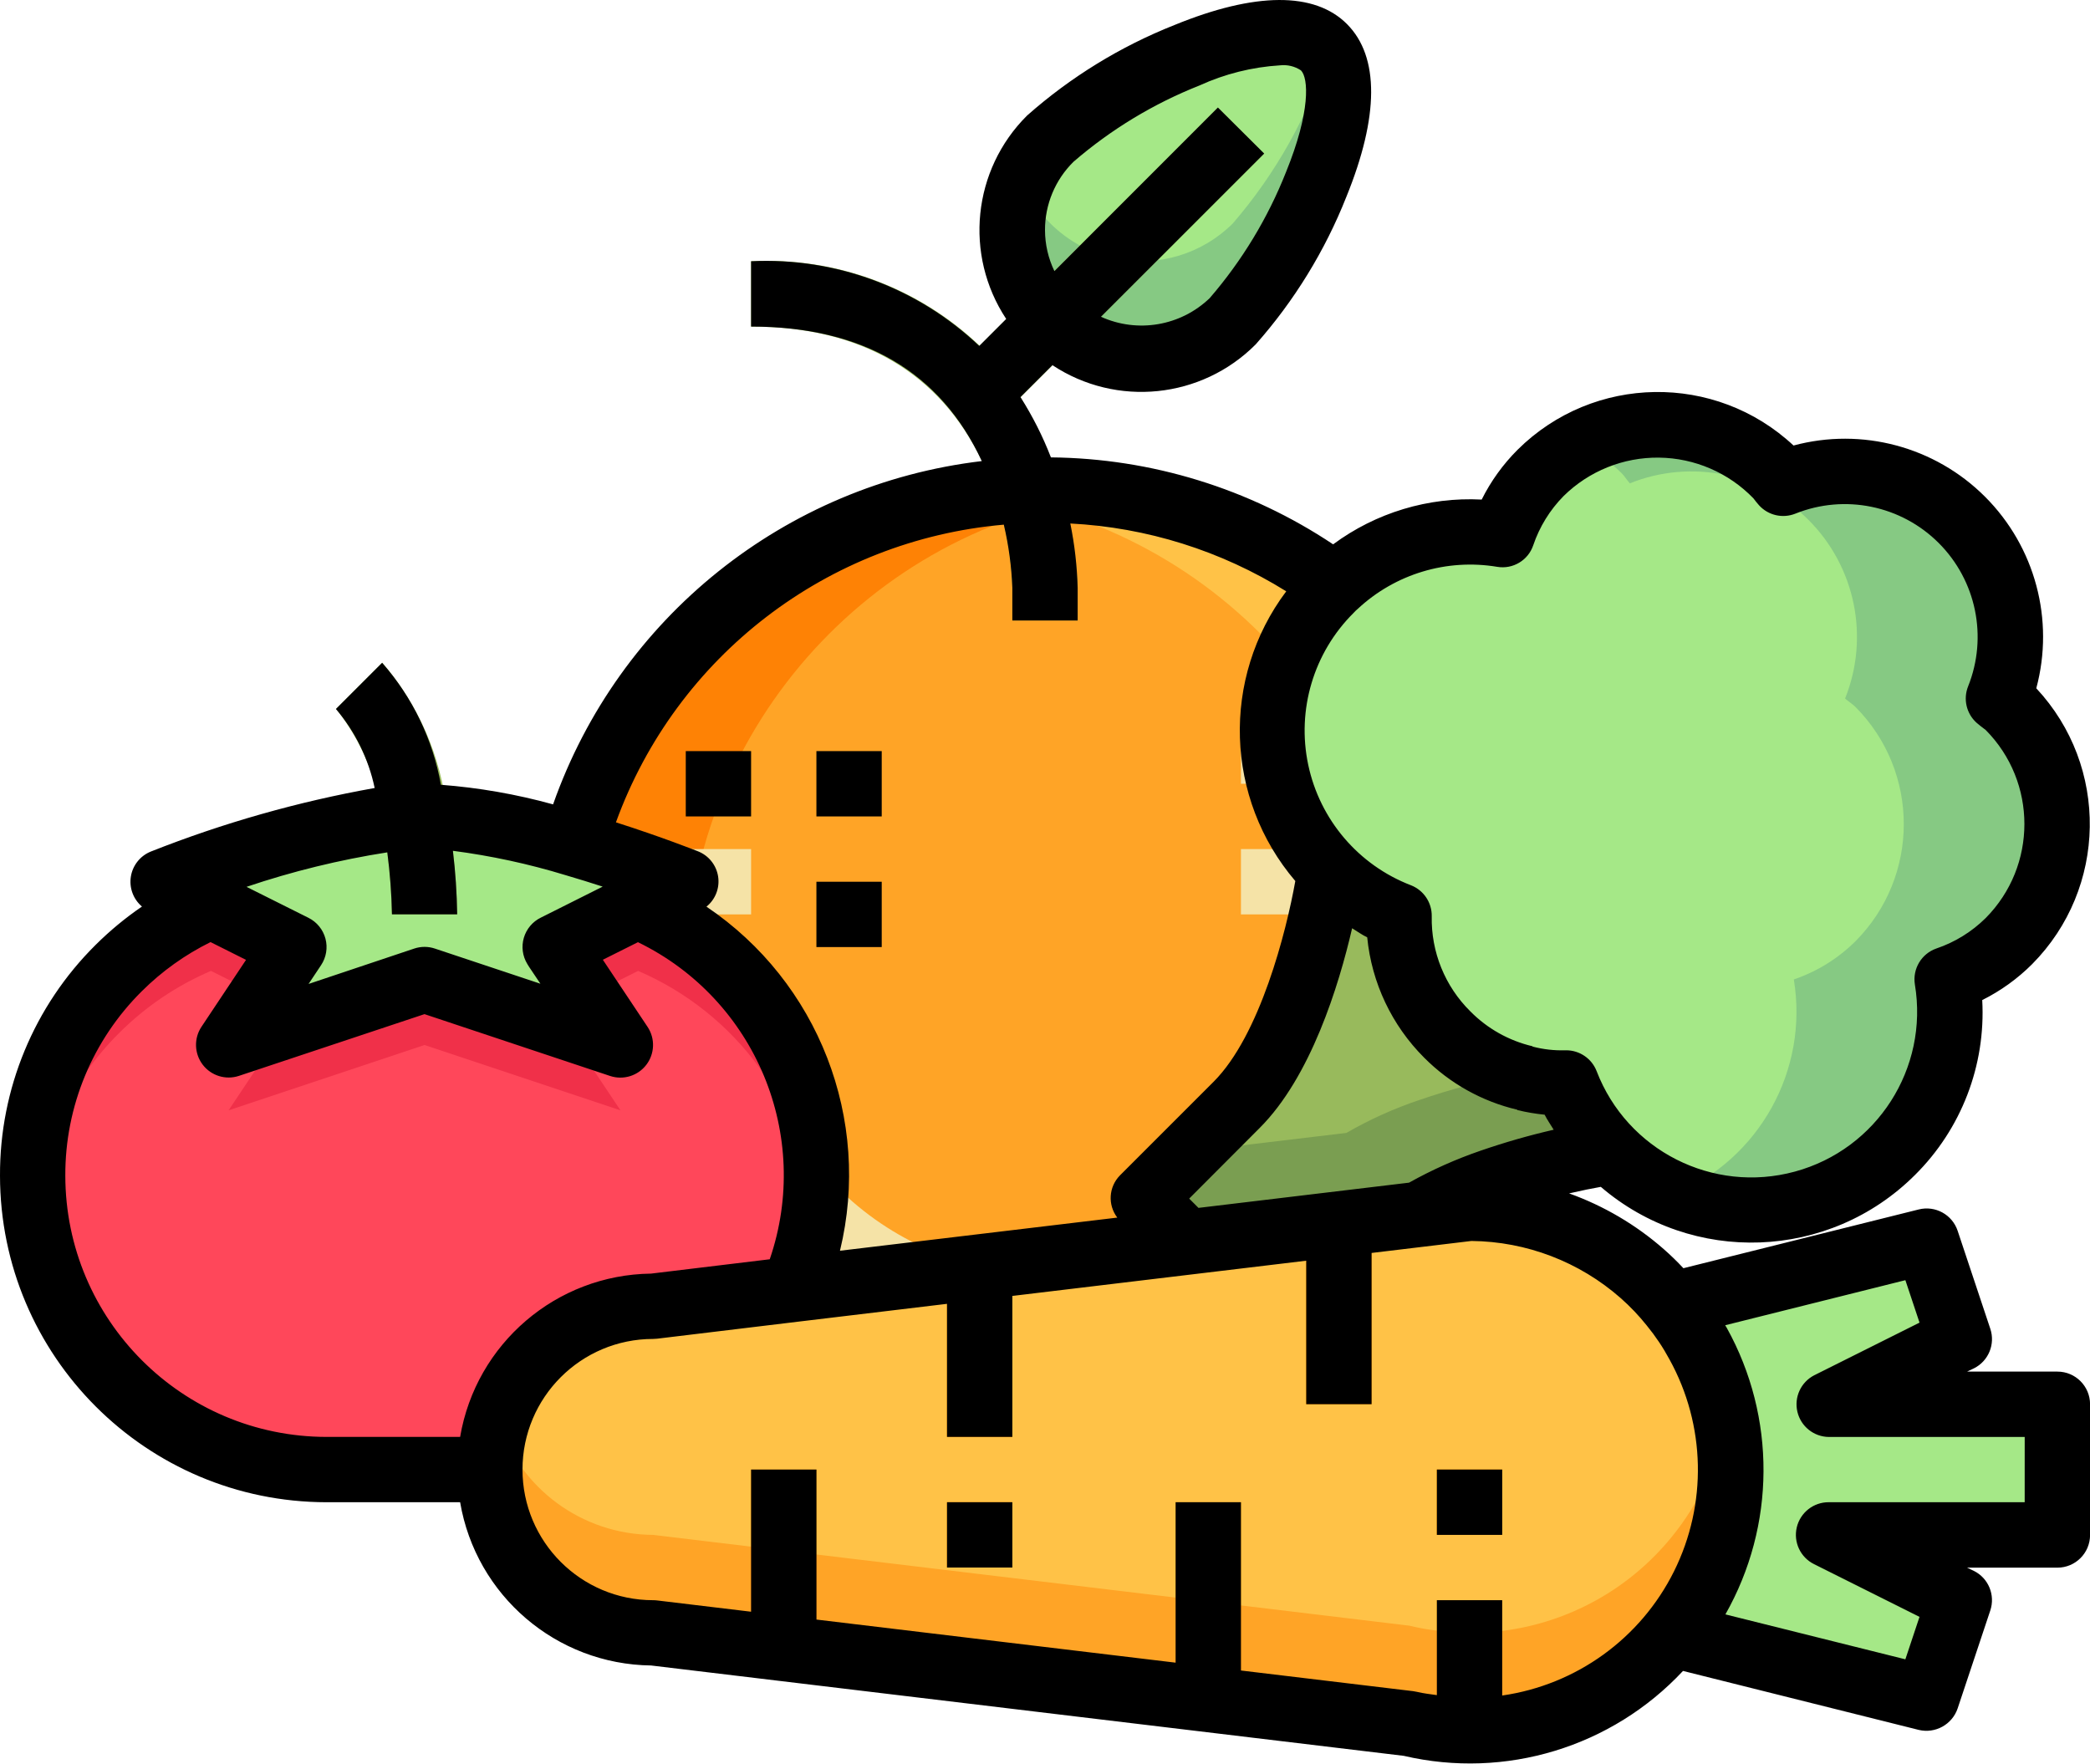
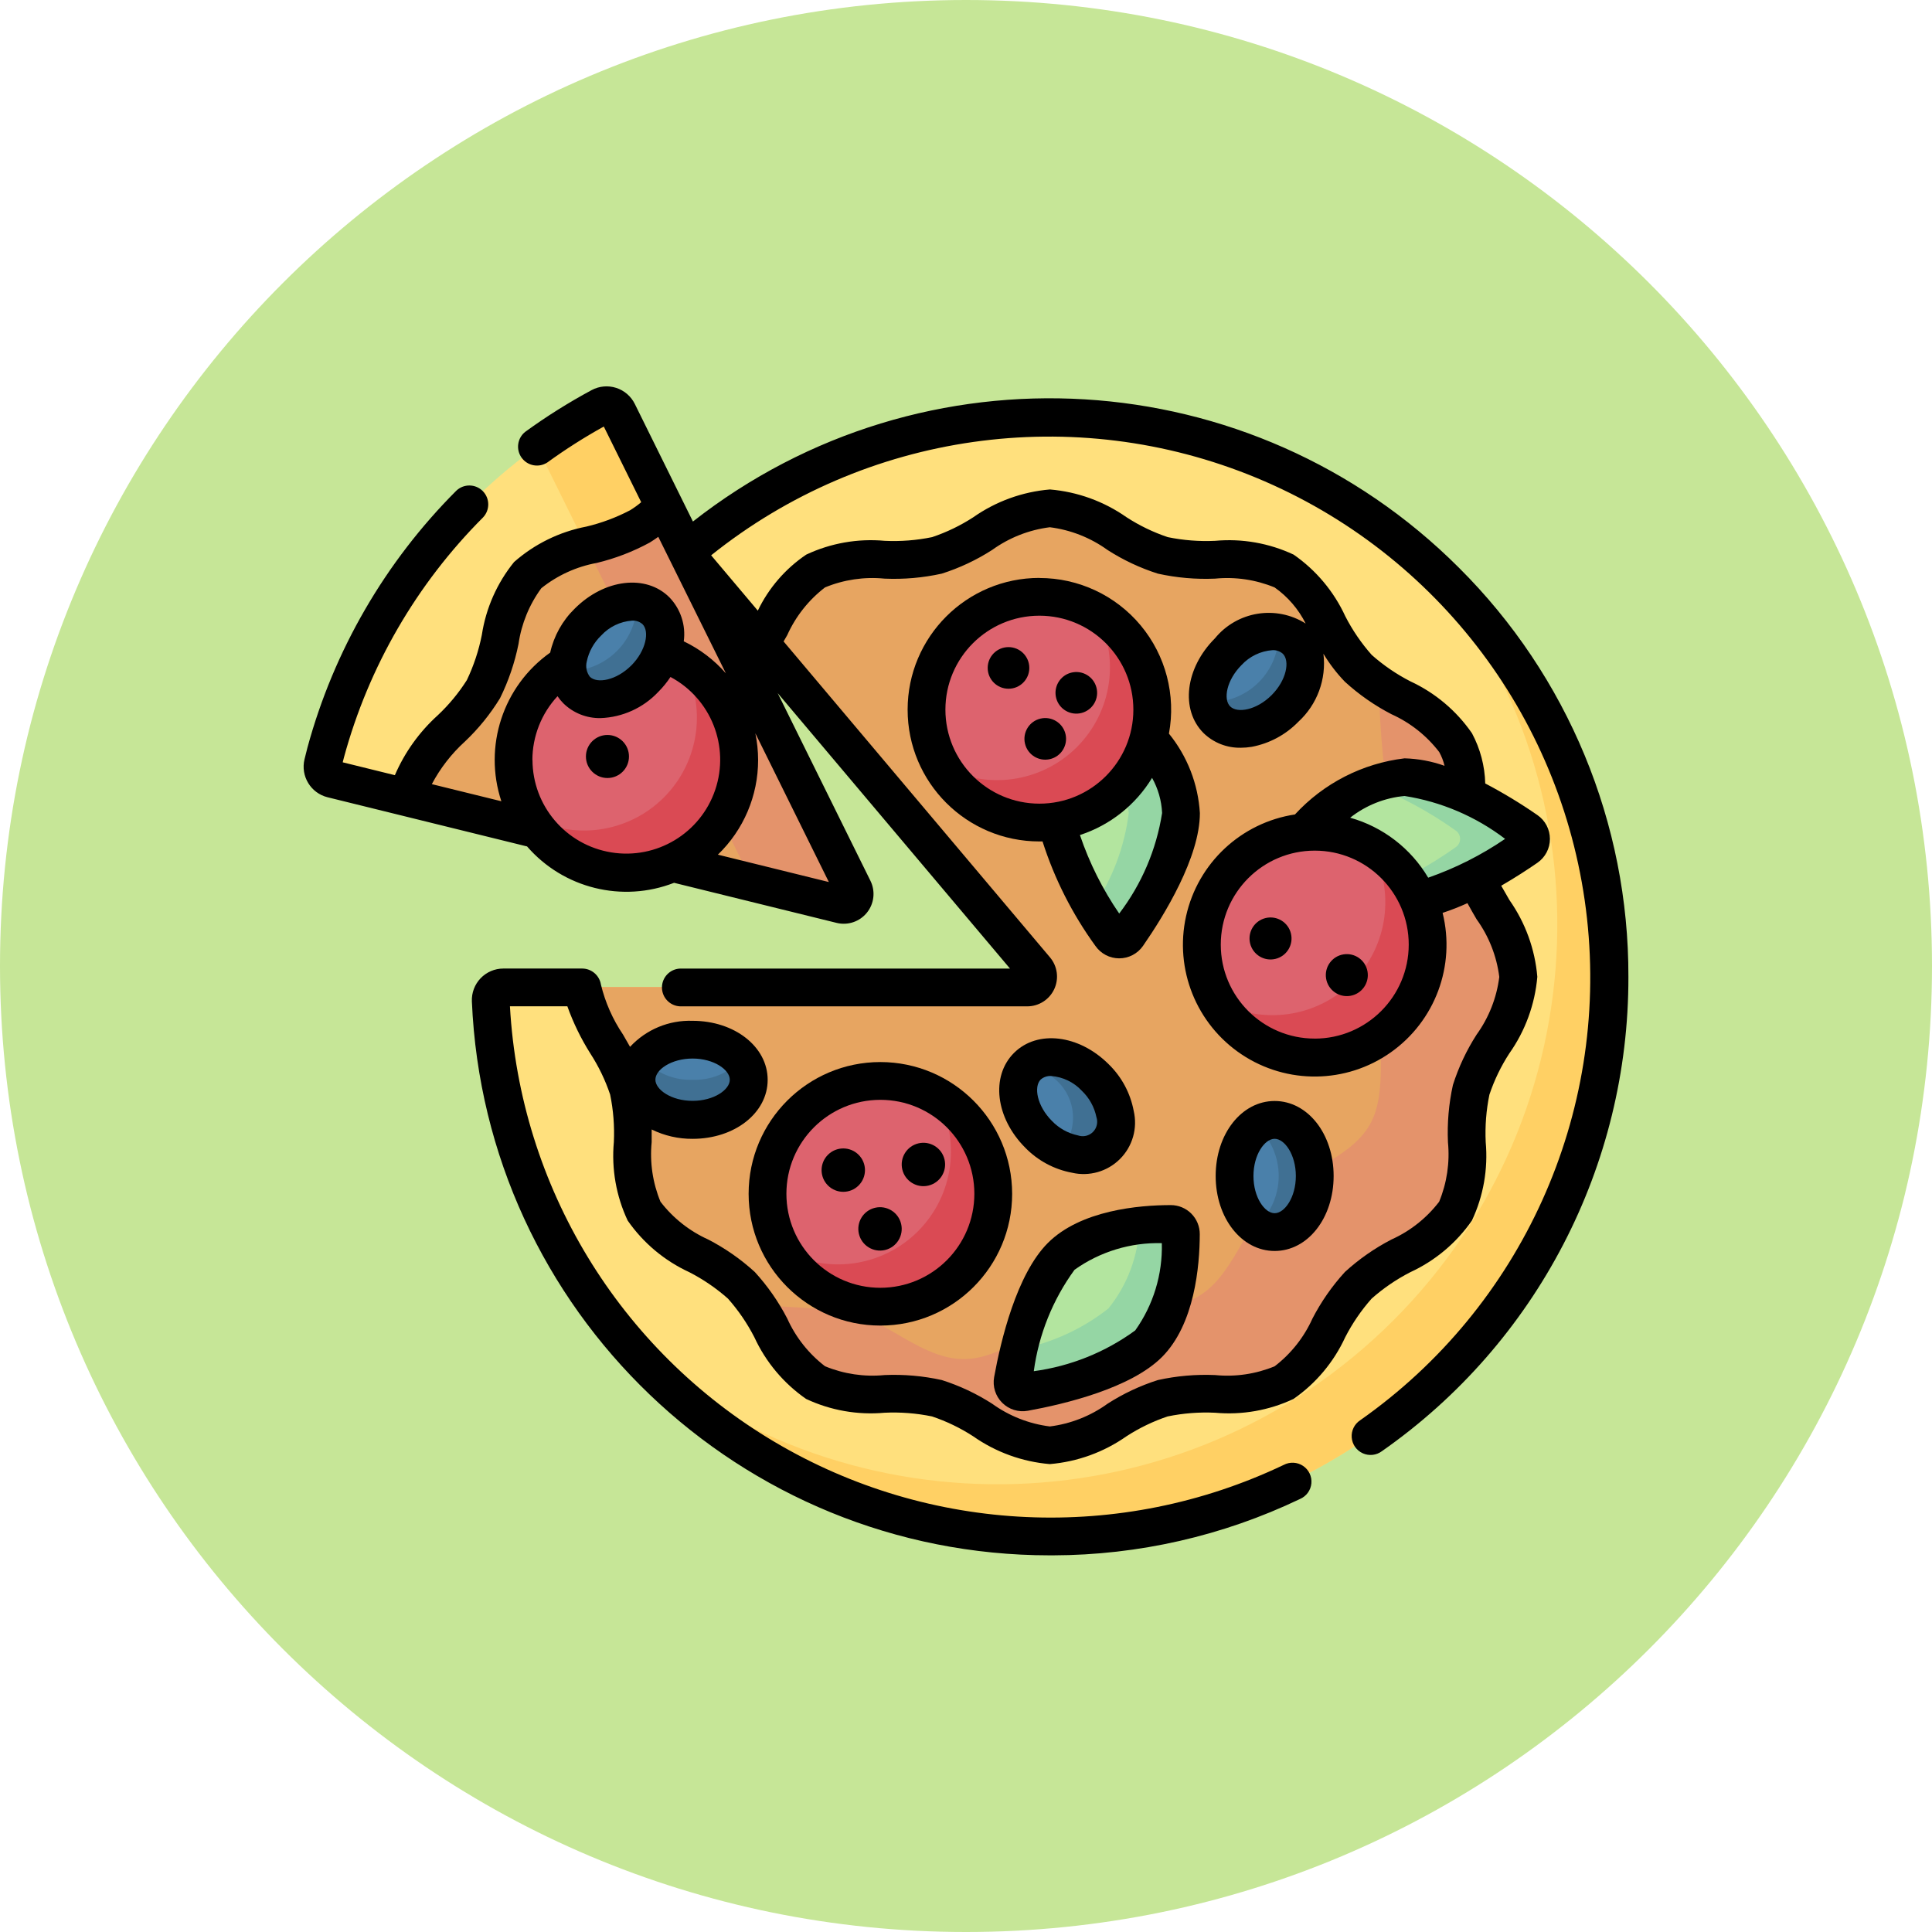
- <svg xmlns="http://www.w3.org/2000/svg" width="134.904" height="113.827" viewBox="0 0 134.904 113.827">
-   <g id="_24-Vegetables" data-name="24-Vegetables" transform="translate(0 -5)">
-     <circle id="Elipse_11492" data-name="Elipse 11492" cx="31.294" cy="31.294" r="31.294" transform="translate(36.158 36.308)" fill="#ffa426" />
-     <path id="Trazado_889381" data-name="Trazado 889381" d="M25.56,51.62a31.6,31.6,0,0,1,27.4-31.3,31.618,31.618,0,1,0,0,62.6A31.6,31.6,0,0,1,25.56,51.62Z" transform="translate(18.705 16.617)" fill="#fe8205" />
-     <path id="Trazado_889382" data-name="Trazado 889382" d="M34.216,20A31.6,31.6,0,0,0,30,20.314a31.582,31.582,0,0,1,0,62.6A31.6,31.6,0,1,0,34.216,20Z" transform="translate(33.236 16.618)" fill="#ffc247" />
-     <path id="Trazado_889383" data-name="Trazado 889383" d="M45.232,24.638c3.263-3.248,9.152-14.42,5.9-17.685s-14.437,2.633-17.685,5.9a8.336,8.336,0,1,0,11.79,11.79Z" transform="translate(34.345 1.106)" fill="#a5e887" />
-     <path id="Trazado_889384" data-name="Trazado 889384" d="M45.235,17.623a8.339,8.339,0,0,1-13.608-2.74,8.337,8.337,0,0,0,13.608,9.064c3.151-3.149,8.75-13.7,6.157-17.325a31.484,31.484,0,0,1-6.157,11Z" transform="translate(34.342 1.797)" fill="#86c983" />
-     <path id="Trazado_889385" data-name="Trazado 889385" d="M56.108,11.274,53.128,8.293,37.755,23.67A19.911,19.911,0,0,0,23,18.215v4.216c16.591,0,16.863,16.18,16.863,16.863V41.4h4.216V39.293a26.119,26.119,0,0,0-3.687-12.3Z" transform="translate(25.481 3.648)" fill="#98ba5c" />
-     <path id="Trazado_889386" data-name="Trazado 889386" d="M44.187,58.187A23.214,23.214,0,0,1,21,35h4.216A18.994,18.994,0,0,0,44.187,53.971Z" transform="translate(23.265 33.236)" fill="#f5e3a7" />
-     <path id="Trazado_889387" data-name="Trazado 889387" d="M21,31h4.216v4.216H21Z" transform="translate(23.265 28.805)" fill="#f5e3a7" />
-     <path id="Trazado_889388" data-name="Trazado 889388" d="M38,27h4.216v4.216H38Z" transform="translate(42.099 24.373)" fill="#f5e3a7" />
-     <path id="Trazado_889389" data-name="Trazado 889389" d="M42,31h4.216v4.216H42Z" transform="translate(46.531 28.805)" fill="#f5e3a7" />
-     <path id="Trazado_889390" data-name="Trazado 889390" d="M38,31h4.216v4.216H38Z" transform="translate(42.099 28.805)" fill="#f5e3a7" />
-     <path id="Trazado_889391" data-name="Trazado 889391" d="M21.863,30a40.233,40.233,0,0,1,10.56,2.045c3.541,1.075,6.3,2.171,6.3,2.171l-3.077,1.539-5.354,2.677,4.216,6.324L21.863,40.539,9.216,44.755l4.216-6.324L8.077,35.754,5,34.216s9.865-3.942,16.231-4.195C21.441,30,21.652,30,21.863,30Z" transform="translate(5.539 27.697)" fill="#a5e887" />
-     <path id="Trazado_889392" data-name="Trazado 889392" d="M51.578,50.162A18.912,18.912,0,0,1,50.1,57.5l-9.064,1.1A10.539,10.539,0,0,0,30.5,69.133H19.96A18.971,18.971,0,0,1,12.5,32.73l5.354,2.677-4.216,6.324,12.647-4.216,12.647,4.216-4.216-6.324,5.354-2.677A18.954,18.954,0,0,1,51.578,50.162Z" transform="translate(1.119 30.721)" fill="#ff475a" />
-     <path id="Trazado_889393" data-name="Trazado 889393" d="M22.354,36.946A18.933,18.933,0,0,1,33.715,52.418,18.809,18.809,0,0,0,22.354,32.73L17,35.407l2.108,3.162Z" transform="translate(18.834 30.721)" fill="#f03049" />
-     <path id="Trazado_889394" data-name="Trazado 889394" d="M7,43.431l12.647-4.216,12.647,4.216-3.613-5.419L19.647,35l-9.034,3.012Z" transform="translate(7.755 33.236)" fill="#f03049" />
-     <path id="Trazado_889395" data-name="Trazado 889395" d="M6.565,40.972a18.884,18.884,0,0,1,5.944-4.026l3.246,1.623,2.108-3.162L12.509,32.73A18.874,18.874,0,0,0,1.125,52.27,18.855,18.855,0,0,1,6.565,40.972Z" transform="translate(1.108 30.721)" fill="#f03049" />
-     <path id="Trazado_889396" data-name="Trazado 889396" d="M95.1,58.863A16.9,16.9,0,0,1,80.344,75.6a17.425,17.425,0,0,1-2.108.126,13.982,13.982,0,0,1-2.108-.148,13.01,13.01,0,0,1-1.771-.316L63.481,73.955l-4.216-.506L36.079,70.667,25.539,69.4a10.539,10.539,0,1,1,0-21.079l9.064-1.1,9.907-1.18,4.216-.506L67.7,43.265,78.236,42a16.836,16.836,0,0,1,11.151,4.216,15.636,15.636,0,0,1,1.918,2,15.358,15.358,0,0,1,1.686,2.508A16.581,16.581,0,0,1,95.1,58.863Z" transform="translate(16.618 40.991)" fill="#ffc247" />
-     <path id="Trazado_889397" data-name="Trazado 889397" d="M76.073,53.539v8.431H61.318l8.431,4.216L67.641,72.51,51.2,68.4a16.819,16.819,0,0,0,3.794-10.645,16.58,16.58,0,0,0-2.108-8.136A15.362,15.362,0,0,0,51.2,47.11l1.686-.422L67.641,43l2.108,6.324-8.431,4.216Z" transform="translate(56.723 42.099)" fill="#a5e887" />
-     <g id="Grupo_1099912" data-name="Grupo 1099912" transform="translate(48.481 83.75)">
-       <path id="Trazado_889398" data-name="Trazado 889398" d="M23,61.3V50h4.216V61.8Z" transform="translate(-23 -33.896)" fill="#ff9500" />
-       <path id="Trazado_889399" data-name="Trazado 889399" d="M33.216,43.68V54.894H29V44.186Z" transform="translate(-16.353 -40.898)" fill="#ff9500" />
-       <path id="Trazado_889400" data-name="Trazado 889400" d="M40.216,51V63.985L36,63.479V51Z" transform="translate(-8.598 -32.788)" fill="#ff9500" />
-       <path id="Trazado_889401" data-name="Trazado 889401" d="M44.216,42.36V54.248H40V42.866Z" transform="translate(-4.166 -42.36)" fill="#ff9500" />
-       <path id="Trazado_889402" data-name="Trazado 889402" d="M44,62.284V54h4.216v8.305Z" transform="translate(0.265 -29.464)" fill="#ff9500" />
-       <path id="Trazado_889403" data-name="Trazado 889403" d="M29,51h4.216v4.216H29Z" transform="translate(-16.353 -32.788)" fill="#ff9500" />
-       <path id="Trazado_889404" data-name="Trazado 889404" d="M44,50h4.216v4.216H44Z" transform="translate(0.265 -33.896)" fill="#ff9500" />
+ <svg xmlns="http://www.w3.org/2000/svg" width="70" height="70" viewBox="0 0 70 70">
+   <g id="Grupo_1108040" data-name="Grupo 1108040" transform="translate(-186.051 -375)">
+     <circle id="Elipse_11493" data-name="Elipse 11493" cx="35" cy="35" r="35" transform="translate(186.051 375)" fill="#c6e697" />
+     <g id="pizza" transform="translate(197.051 358.886)">
+       <g id="Grupo_1107999" data-name="Grupo 1107999" transform="translate(0.684 30.798)">
+         <path id="Trazado_897487" data-name="Trazado 897487" d="M26.543,54.94,18,37.664a.457.457,0,0,0-.627-.2A20.223,20.223,0,0,0,7.42,49.984c-.019.07-.062.242-.1.414a.456.456,0,0,0,.334.552L26.1,55.5A.394.394,0,0,0,26.543,54.94Z" transform="translate(-7.303 -37.409)" fill="#ffe07d" />
+       </g>
+       <g id="Grupo_1108000" data-name="Grupo 1108000" transform="translate(8.457 30.798)">
+         <path id="Trazado_897488" data-name="Trazado 897488" d="M101.684,54.94,93.146,37.664a.457.457,0,0,0-.627-.2,20.411,20.411,0,0,0-2.3,1.446l7.806,15.795,3.213.792A.394.394,0,0,0,101.684,54.94Z" transform="translate(-90.217 -37.409)" fill="#ffd064" />
+       </g>
+       <g id="Grupo_1108001" data-name="Grupo 1108001" transform="translate(6.78 31.23)">
+         <path id="Trazado_897489" data-name="Trazado 897489" d="M92.586,42.014A20.192,20.192,0,0,0,79.7,46.638a.457.457,0,0,0-.059.648L92.069,62.025a.394.394,0,0,1-.3.648H72.786a.458.458,0,0,0-.457.477A20.276,20.276,0,1,0,92.586,42.014Z" transform="translate(-72.329 -42.014)" fill="#ffe07d" />
+       </g>
+       <g id="Grupo_1108002" data-name="Grupo 1108002" transform="translate(11.789 36.257)">
+         <path id="Trazado_897490" data-name="Trazado 897490" d="M154.368,95.642a20.276,20.276,0,0,1-28.612,28.612,20.276,20.276,0,1,0,28.612-28.612Z" transform="translate(-125.756 -95.642)" fill="#ffd064" />
+       </g>
+       <g id="Grupo_1108004" data-name="Grupo 1108004" transform="translate(10.095 34.533)">
+         <g id="Grupo_1108003" data-name="Grupo 1108003" transform="translate(0 0)">
+           <path id="Trazado_897491" data-name="Trazado 897491" d="M141.6,94.227c0-1.467-1.342-2.739-1.7-4.092-.374-1.4.141-3.17-.568-4.4-.72-1.244-2.517-1.678-3.526-2.687s-1.443-2.807-2.687-3.526c-1.226-.709-3-.194-4.4-.568-1.353-.362-2.625-1.7-4.092-1.7s-2.739,1.342-4.092,1.7c-1.4.374-3.17-.141-4.4.568a7.09,7.09,0,0,0-2,2.619l9.967,11.817a.394.394,0,0,1-.3.648H107.688c.2,1.309,1.344,2.475,1.674,3.709.374,1.4-.141,3.17.568,4.4.72,1.244,2.517,1.678,3.526,2.687s1.443,2.807,2.687,3.526c1.226.709,3,.194,4.4.568,1.353.362,2.625,1.7,4.092,1.7s2.739-1.342,4.092-1.7c1.4-.374,3.17.141,4.4-.568,1.244-.72,1.678-2.517,2.687-3.526s2.807-1.443,3.526-2.687c.709-1.226.194-3,.568-4.4.362-1.353,1.7-2.625,1.7-4.092Z" transform="translate(-107.688 -77.254)" fill="#fe7e42" />
+         </g>
+       </g>
+       <g id="Grupo_1108006" data-name="Grupo 1108006" transform="translate(10.095 34.533)">
+         <g id="Grupo_1108005" data-name="Grupo 1108005" transform="translate(0 0)">
+           <path id="Trazado_897492" data-name="Trazado 897492" d="M141.6,94.227c0-1.467-1.342-2.739-1.7-4.092-.374-1.4.141-3.17-.568-4.4-.72-1.244-2.517-1.678-3.526-2.687s-1.443-2.807-2.687-3.526c-1.226-.709-3-.194-4.4-.568-1.353-.362-2.625-1.7-4.092-1.7s-2.739,1.342-4.092,1.7c-1.4.374-3.17-.141-4.4.568a7.09,7.09,0,0,0-2,2.619l9.967,11.817a.394.394,0,0,1-.3.648H107.688c.2,1.309,1.344,2.475,1.674,3.709.374,1.4-.141,3.17.568,4.4.72,1.244,2.517,1.678,3.526,2.687s1.443,2.807,2.687,3.526c1.226.709,3,.194,4.4.568,1.353.362,2.625,1.7,4.092,1.7s2.739-1.342,4.092-1.7c1.4-.374,3.17.141,4.4-.568,1.244-.72,1.678-2.517,2.687-3.526s2.807-1.443,3.526-2.687c.709-1.226.194-3,.568-4.4.362-1.353,1.7-2.625,1.7-4.092Z" transform="translate(-107.688 -77.254)" fill="#e7a561" />
+         </g>
+       </g>
+       <g id="Grupo_1108007" data-name="Grupo 1108007" transform="translate(3.821 34.47)">
+         <path id="Trazado_897493" data-name="Trazado 897493" d="M56.869,90.435,50.02,76.576a5.04,5.04,0,0,1-.888.716c-1.221.738-3.071.73-4.067,1.765s-.9,2.863-1.6,4.133c-.675,1.227-2.282,2.141-2.634,3.565a2.539,2.539,0,0,0-.062.379l15.656,3.859a.394.394,0,0,0,.447-.557Z" transform="translate(-40.766 -76.576)" fill="#e7a561" />
+       </g>
+       <g id="Grupo_1108008" data-name="Grupo 1108008" transform="translate(10.24 34.47)">
+         <path id="Trazado_897494" data-name="Trazado 897494" d="M118.922,90.435l-6.849-13.859a5.039,5.039,0,0,1-.888.716,8.207,8.207,0,0,1-1.947.721L115.261,90.2l3.213.792A.394.394,0,0,0,118.922,90.435Z" transform="translate(-109.238 -76.576)" fill="#e4936b" />
+       </g>
+       <g id="Grupo_1108010" data-name="Grupo 1108010" transform="translate(16.449 40.917)">
+         <g id="Grupo_1108009" data-name="Grupo 1108009">
+           <path id="Trazado_897495" data-name="Trazado 897495" d="M203.026,155.937c0-1.467-1.342-2.739-1.7-4.092-.374-1.4.141-3.17-.568-4.4-.564-.976-1.793-1.453-2.783-2.1a33.748,33.748,0,0,0,.231,3.377c.362,1.353,1.7,2.625,1.7,4.092s-1.342,2.739-1.7,4.092c-.374,1.4.141,3.17-.568,4.4-.719,1.244-2.517,1.678-3.526,2.687s-1.443,2.807-2.687,3.526c-1.226.709-3,.194-4.4.568-1.353.362-2.625,1.7-4.092,1.7s-2.739-1.342-4.092-1.7a33.785,33.785,0,0,0-3.377-.231c.648.99,1.125,2.218,2.1,2.783,1.226.709,3,.194,4.4.568,1.353.362,2.625,1.7,4.092,1.7s2.739-1.342,4.092-1.7c1.4-.374,3.17.142,4.4-.568,1.244-.72,1.678-2.517,2.687-3.526s2.807-1.443,3.526-2.687c.709-1.226.194-3,.568-4.4C201.684,158.676,203.026,157.4,203.026,155.937Z" transform="translate(-175.464 -145.348)" fill="#e4936b" />
+         </g>
+       </g>
+       <g id="Grupo_1108011" data-name="Grupo 1108011" transform="translate(33.731 56.69)">
+         <ellipse id="Elipse_11502" data-name="Elipse 11502" cx="1.453" cy="2.032" rx="1.453" ry="2.032" transform="translate(0 0)" fill="#4a80aa" />
+       </g>
+       <g id="Grupo_1108012" data-name="Grupo 1108012" transform="translate(34.53 56.69)">
+         <path id="Trazado_897496" data-name="Trazado 897496" d="M368.986,313.594a1.126,1.126,0,0,0-.654.217,2.46,2.46,0,0,1,0,3.63,1.126,1.126,0,0,0,.654.217c.8,0,1.453-.91,1.453-2.032S369.788,313.594,368.986,313.594Z" transform="translate(-368.332 -313.594)" fill="#407093" />
+       </g>
+       <g id="Grupo_1108013" data-name="Grupo 1108013" transform="translate(25.188 53.722)">
+         <ellipse id="Elipse_11503" data-name="Elipse 11503" cx="1.453" cy="2.032" rx="1.453" ry="2.032" transform="translate(0 2.054) rotate(-45)" fill="#4a80aa" />
+       </g>
+       <g id="Grupo_1108014" data-name="Grupo 1108014" transform="translate(26.39 54.421)">
+         <path id="Trazado_897497" data-name="Trazado 897497" d="M283.8,290.13a1.935,1.935,0,0,0-2.3-.544,2.694,2.694,0,0,1,.774.544,1.817,1.817,0,0,1,.41,2.464,1.047,1.047,0,0,1-.169.134,1.485,1.485,0,0,0,1.69-.134A1.817,1.817,0,0,0,283.8,290.13Z" transform="translate(-281.506 -289.392)" fill="#407093" />
+       </g>
+       <g id="Grupo_1108015" data-name="Grupo 1108015" transform="translate(12.062 53.783)">
+         <ellipse id="Elipse_11504" data-name="Elipse 11504" cx="2.032" cy="1.453" rx="2.032" ry="1.453" transform="translate(0 0)" fill="#4a80aa" />
+       </g>
+       <g id="Grupo_1108016" data-name="Grupo 1108016" transform="translate(12.062 54.509)">
+         <path id="Trazado_897498" data-name="Trazado 897498" d="M130.7,291.056a2.271,2.271,0,0,1-1.76-.726,1.149,1.149,0,0,0-.273.726c0,.8.91,1.453,2.032,1.453s2.032-.65,2.032-1.453a1.149,1.149,0,0,0-.273-.726A2.271,2.271,0,0,1,130.7,291.056Z" transform="translate(-128.669 -290.33)" fill="#407093" />
+       </g>
+       <g id="Grupo_1108017" data-name="Grupo 1108017" transform="translate(32.061 38.293)">
+         <ellipse id="Elipse_11505" data-name="Elipse 11505" cx="2.032" cy="1.453" rx="2.032" ry="1.453" transform="translate(0 2.874) rotate(-45)" fill="#4a80aa" />
+       </g>
+       <g id="Grupo_1108018" data-name="Grupo 1108018" transform="translate(32.782 39.006)">
+         <path id="Trazado_897499" data-name="Trazado 897499" d="M352.868,125.277a1.132,1.132,0,0,0-.638-.311,2.467,2.467,0,0,1-2.547,2.547,1.131,1.131,0,0,0,.311.638,2.148,2.148,0,0,0,2.874-2.874Z" transform="translate(-349.683 -124.966)" fill="#407093" />
+       </g>
+       <g id="Grupo_1108019" data-name="Grupo 1108019" transform="translate(25.687 60.464)">
+         <path id="Trazado_897500" data-name="Trazado 897500" d="M278.933,358.192c-1.029,1.029-3.442,1.564-4.5,1.756a.366.366,0,0,1-.425-.425c.192-1.055.727-3.468,1.756-4.5,1.053-1.053,3.134-1.17,3.97-1.172a.366.366,0,0,1,.367.367C280.1,355.058,279.986,357.139,278.933,358.192Z" transform="translate(-274.005 -353.854)" fill="#b3e59f" />
+       </g>
+       <g id="Grupo_1108020" data-name="Grupo 1108020" transform="translate(25.687 60.464)">
+         <path id="Trazado_897501" data-name="Trazado 897501" d="M279.737,353.854a10.17,10.17,0,0,0-1.138.068,5.069,5.069,0,0,1-1.121,2.991,7.58,7.58,0,0,1-3.225,1.479c-.109.442-.188.839-.241,1.131a.366.366,0,0,0,.425.425c1.055-.192,3.468-.727,4.5-1.756,1.053-1.053,1.17-3.134,1.172-3.97A.366.366,0,0,0,279.737,353.854Z" transform="translate(-274.005 -353.854)" fill="#95d6a4" />
+       </g>
+       <g id="Grupo_1108021" data-name="Grupo 1108021" transform="translate(36.146 44.27)">
+         <path id="Trazado_897502" data-name="Trazado 897502" d="M389.316,181.116c1.456,0,3.54,1.328,4.422,1.938a.365.365,0,0,1,0,.6c-.881.61-2.966,1.938-4.422,1.938-1.489,0-3.043-1.389-3.636-1.979a.366.366,0,0,1,0-.52C386.273,182.505,387.827,181.116,389.316,181.116Z" transform="translate(-385.572 -181.116)" fill="#b3e59f" />
+       </g>
+       <g id="Grupo_1108022" data-name="Grupo 1108022" transform="translate(38.666 44.27)">
+         <path id="Trazado_897503" data-name="Trazado 897503" d="M418.093,183.054c-.881-.61-2.966-1.938-4.422-1.938a3.231,3.231,0,0,0-1.225.271,14.36,14.36,0,0,1,3.081,1.667.366.366,0,0,1,0,.6,14.359,14.359,0,0,1-3.081,1.667,3.23,3.23,0,0,0,1.225.271c1.456,0,3.54-1.328,4.422-1.938A.366.366,0,0,0,418.093,183.054Z" transform="translate(-412.447 -181.116)" fill="#95d6a4" />
+       </g>
+       <g id="Grupo_1108023" data-name="Grupo 1108023" transform="translate(27.313 41.824)">
+         <path id="Trazado_897504" data-name="Trazado 897504" d="M295.825,158.766c0,1.456-1.328,3.54-1.938,4.422a.366.366,0,0,1-.6,0c-.61-.881-1.938-2.966-1.938-4.422,0-1.489,1.389-3.043,1.979-3.636a.366.366,0,0,1,.52,0c.59.593,1.979,2.147,1.979,3.636Z" transform="translate(-291.348 -155.022)" fill="#b3e59f" />
+       </g>
+       <g id="Grupo_1108024" data-name="Grupo 1108024" transform="translate(28.605 41.824)">
+         <path id="Trazado_897505" data-name="Trazado 897505" d="M306.335,155.13a.366.366,0,0,0-.52,0,10.215,10.215,0,0,0-.687.765,5.018,5.018,0,0,1,1.292,2.871,7.769,7.769,0,0,1-1.292,3.422c.242.4.473.749.646,1a.366.366,0,0,0,.6,0c.61-.881,1.938-2.966,1.938-4.422C308.313,157.277,306.924,155.723,306.335,155.13Z" transform="translate(-305.128 -155.022)" fill="#95d6a4" />
+       </g>
+       <g id="Grupo_1108027" data-name="Grupo 1108027" transform="translate(22.57 37.734)">
+         <g id="Grupo_1108025" data-name="Grupo 1108025" transform="translate(0 0)">
+           <circle id="Elipse_11506" data-name="Elipse 11506" cx="4.09" cy="4.09" r="4.09" fill="#dd636e" />
+         </g>
+         <g id="Grupo_1108026" data-name="Grupo 1108026" transform="translate(0.535 0.535)">
+           <path id="Trazado_897506" data-name="Trazado 897506" d="M252.041,117.109a4.089,4.089,0,0,1-5.576,5.576,4.089,4.089,0,1,0,5.576-5.576Z" transform="translate(-246.465 -117.109)" fill="#da4a54" />
+         </g>
+       </g>
+       <g id="Grupo_1108030" data-name="Grupo 1108030" transform="translate(16.809 55.279)">
+         <g id="Grupo_1108028" data-name="Grupo 1108028">
+           <circle id="Elipse_11507" data-name="Elipse 11507" cx="4.09" cy="4.09" r="4.09" fill="#dd636e" />
+         </g>
+         <g id="Grupo_1108029" data-name="Grupo 1108029" transform="translate(0.535 0.535)">
+           <path id="Trazado_897507" data-name="Trazado 897507" d="M190.591,304.249a4.089,4.089,0,0,1-5.576,5.576,4.089,4.089,0,1,0,5.576-5.576Z" transform="translate(-185.015 -304.249)" fill="#da4a54" />
+         </g>
+       </g>
+       <g id="Grupo_1108033" data-name="Grupo 1108033" transform="translate(7.604 39.56)">
+         <g id="Grupo_1108031" data-name="Grupo 1108031">
+           <circle id="Elipse_11508" data-name="Elipse 11508" cx="4.09" cy="4.09" r="4.09" fill="#dd636e" />
+         </g>
+         <g id="Grupo_1108032" data-name="Grupo 1108032" transform="translate(0.535 0.535)">
+           <path id="Trazado_897508" data-name="Trazado 897508" d="M92.409,136.586a4.089,4.089,0,0,1-5.576,5.576,4.089,4.089,0,1,0,5.576-5.576Z" transform="translate(-86.833 -136.586)" fill="#da4a54" />
+         </g>
+       </g>
+       <g id="Grupo_1108036" data-name="Grupo 1108036" transform="translate(32.547 46.25)">
+         <g id="Grupo_1108034" data-name="Grupo 1108034">
+           <circle id="Elipse_11509" data-name="Elipse 11509" cx="4.09" cy="4.09" r="4.09" fill="#dd636e" />
+         </g>
+         <g id="Grupo_1108035" data-name="Grupo 1108035" transform="translate(0.535 0.535)">
+           <path id="Trazado_897509" data-name="Trazado 897509" d="M358.463,207.941a4.089,4.089,0,0,1-5.576,5.576,4.089,4.089,0,1,0,5.576-5.576Z" transform="translate(-352.887 -207.941)" fill="#da4a54" />
+         </g>
+       </g>
+       <g id="Grupo_1108037" data-name="Grupo 1108037" transform="translate(8.863 37.214)">
+         <ellipse id="Elipse_11510" data-name="Elipse 11510" cx="2.032" cy="1.453" rx="2.032" ry="1.453" transform="translate(0 2.874) rotate(-45)" fill="#4a80aa" />
+       </g>
+       <g id="Grupo_1108038" data-name="Grupo 1108038" transform="translate(9.574 37.923)">
+         <path id="Trazado_897510" data-name="Trazado 897510" d="M105.323,113.728a1.144,1.144,0,0,0-.686-.318,2.485,2.485,0,0,1-2.506,2.506,1.143,1.143,0,0,0,.318.686,2.148,2.148,0,0,0,2.874-2.874Z" transform="translate(-102.131 -113.41)" fill="#407093" />
+       </g>
+       <g id="Grupo_1108039" data-name="Grupo 1108039" transform="translate(-0.001 30.114)">
+         <path id="Trazado_897511" data-name="Trazado 897511" d="M41.86,36.684A20.961,20.961,0,0,0,14.106,35.01L12,30.749a1.142,1.142,0,0,0-1.565-.5,21.155,21.155,0,0,0-2.406,1.512.685.685,0,0,0,.805,1.107,19.816,19.816,0,0,1,2.043-1.3l1.355,2.742a3.287,3.287,0,0,1-.4.29,6.761,6.761,0,0,1-1.589.594,5.543,5.543,0,0,0-2.617,1.283,5.513,5.513,0,0,0-1.168,2.64,6.911,6.911,0,0,1-.542,1.637,6.6,6.6,0,0,1-1.054,1.275A6.265,6.265,0,0,0,3.307,44.2l-1.89-.466c.019-.077.036-.141.045-.177A19.569,19.569,0,0,1,6.5,34.863a.685.685,0,0,0-.968-.969,20.941,20.941,0,0,0-5.391,9.3c-.02.073-.064.252-.108.43A1.142,1.142,0,0,0,.867,45l7.2,1.775.028.005A4.762,4.762,0,0,0,13.423,48.1l5.89,1.452a1.079,1.079,0,0,0,1.225-1.525l-3.361-6.8,8.417,9.98H13.643a.685.685,0,0,0,0,1.369H26.219a1.079,1.079,0,0,0,.825-1.774L17.391,39.355l.131-.227a4.521,4.521,0,0,1,1.37-1.731,4.489,4.489,0,0,1,2.157-.318,7.982,7.982,0,0,0,2.073-.181,7.673,7.673,0,0,0,1.825-.858,4.538,4.538,0,0,1,2.09-.823,4.538,4.538,0,0,1,2.09.823,7.674,7.674,0,0,0,1.825.858,7.989,7.989,0,0,0,2.073.181,4.506,4.506,0,0,1,2.157.319,3.536,3.536,0,0,1,1.125,1.308,2.516,2.516,0,0,0-3.289.538c-1.077,1.077-1.257,2.585-.41,3.432a1.883,1.883,0,0,0,1.352.53,2.389,2.389,0,0,0,.391-.033,3.171,3.171,0,0,0,1.689-.906A2.868,2.868,0,0,0,36.95,39.8a5.656,5.656,0,0,0,.778,1.015,7.845,7.845,0,0,0,1.687,1.176,4.519,4.519,0,0,1,1.73,1.37,1.96,1.96,0,0,1,.194.5,4.692,4.692,0,0,0-1.45-.271,6.433,6.433,0,0,0-3.97,2.033,4.775,4.775,0,1,0,5.349,3.566,8.748,8.748,0,0,0,.9-.352c.108.2.22.392.331.583a4.538,4.538,0,0,1,.823,2.09A4.537,4.537,0,0,1,42.5,53.6a7.674,7.674,0,0,0-.858,1.825,8,8,0,0,0-.18,2.073,4.5,4.5,0,0,1-.319,2.157,4.519,4.519,0,0,1-1.73,1.37A7.844,7.844,0,0,0,37.729,62.2a7.846,7.846,0,0,0-1.176,1.687,4.519,4.519,0,0,1-1.37,1.73,4.491,4.491,0,0,1-2.157.318,8.011,8.011,0,0,0-2.073.181,7.674,7.674,0,0,0-1.825.858,4.539,4.539,0,0,1-2.09.823,4.539,4.539,0,0,1-2.09-.823,7.672,7.672,0,0,0-1.825-.858,8,8,0,0,0-2.073-.181,4.5,4.5,0,0,1-2.157-.319,4.518,4.518,0,0,1-1.37-1.73A7.846,7.846,0,0,0,16.347,62.2a7.845,7.845,0,0,0-1.687-1.176,4.519,4.519,0,0,1-1.73-1.37,4.5,4.5,0,0,1-.319-2.157c0-.152,0-.306,0-.46a3.3,3.3,0,0,0,1.486.339c1.523,0,2.717-.939,2.717-2.137S15.617,53.1,14.094,53.1a2.946,2.946,0,0,0-2.266.943c-.084-.15-.17-.3-.255-.445a5.566,5.566,0,0,1-.8-1.81.69.69,0,0,0-.677-.582H7.237a1.142,1.142,0,0,0-1.14,1.19A20.961,20.961,0,0,0,27.038,72.467h.115A20.851,20.851,0,0,0,36.1,70.426a.685.685,0,1,0-.59-1.235A19.624,19.624,0,0,1,7.476,52.573h2.08a8.688,8.688,0,0,0,.833,1.711,6.611,6.611,0,0,1,.718,1.49,6.914,6.914,0,0,1,.134,1.719,5.513,5.513,0,0,0,.5,2.843,5.543,5.543,0,0,0,2.234,1.872,6.766,6.766,0,0,1,1.4.957,6.766,6.766,0,0,1,.957,1.4A5.542,5.542,0,0,0,18.207,66.8a5.512,5.512,0,0,0,2.843.5,6.909,6.909,0,0,1,1.719.134,6.608,6.608,0,0,1,1.49.719,5.66,5.66,0,0,0,2.778,1.008,5.659,5.659,0,0,0,2.778-1.008,6.606,6.606,0,0,1,1.49-.719,6.9,6.9,0,0,1,1.719-.134,5.517,5.517,0,0,0,2.843-.5,5.543,5.543,0,0,0,1.872-2.234,6.766,6.766,0,0,1,.957-1.4,6.763,6.763,0,0,1,1.4-.957,5.542,5.542,0,0,0,2.234-1.872,5.513,5.513,0,0,0,.5-2.843,6.915,6.915,0,0,1,.134-1.719,6.608,6.608,0,0,1,.719-1.49A5.66,5.66,0,0,0,44.7,51.506a5.66,5.66,0,0,0-1.008-2.778c-.1-.179-.2-.352-.3-.522.518-.3.976-.6,1.313-.833a1.05,1.05,0,0,0,0-1.726A18.024,18.024,0,0,0,42.813,44.5a4.082,4.082,0,0,0-.481-1.82A5.543,5.543,0,0,0,40.1,40.8a6.769,6.769,0,0,1-1.4-.957,6.766,6.766,0,0,1-.957-1.4,5.541,5.541,0,0,0-1.872-2.234,5.513,5.513,0,0,0-2.843-.5,6.9,6.9,0,0,1-1.719-.134,6.606,6.606,0,0,1-1.49-.719,5.66,5.66,0,0,0-2.778-1.008,5.659,5.659,0,0,0-2.778,1.008,6.6,6.6,0,0,1-1.49.719,6.9,6.9,0,0,1-1.719.134,5.5,5.5,0,0,0-2.843.5,5.131,5.131,0,0,0-1.754,2.03l-1.691-2.005A19.6,19.6,0,1,1,38.283,67.572a.685.685,0,1,0,.785,1.122A20.912,20.912,0,0,0,48,51.506,20.824,20.824,0,0,0,41.86,36.684ZM35.073,41.3c-.545.545-1.24.666-1.5.41s-.136-.951.41-1.5a1.691,1.691,0,0,1,1.116-.539.528.528,0,0,1,.38.129C35.74,40.058,35.619,40.753,35.073,41.3ZM14.094,54.467c.771,0,1.348.406,1.348.768S14.866,56,14.094,56s-1.348-.406-1.348-.768S13.323,54.467,14.094,54.467Zm22.542-.723a3.405,3.405,0,1,1,3.405-3.405A3.409,3.409,0,0,1,36.636,53.745Zm4.11-5.83a4.793,4.793,0,0,0-2.827-2.173,3.732,3.732,0,0,1,1.971-.787,8.069,8.069,0,0,1,3.643,1.554,11.876,11.876,0,0,1-2.787,1.406Zm-36.1-3.389a5.662,5.662,0,0,1,1.2-1.545,7.674,7.674,0,0,0,1.27-1.567,8,8,0,0,0,.671-1.969,4.5,4.5,0,0,1,.826-2.018,4.518,4.518,0,0,1,2.008-.916,7.845,7.845,0,0,0,1.92-.738c.1-.062.206-.132.31-.208L15.3,40.51a4.766,4.766,0,0,0-1.526-1.16,1.921,1.921,0,0,0-.52-1.593c-.847-.847-2.355-.668-3.432.41a3.2,3.2,0,0,0-.888,1.592,4.768,4.768,0,0,0-1.769,5.386Zm7.227-4.3c-.545.545-1.24.666-1.5.41a.649.649,0,0,1-.114-.551,1.823,1.823,0,0,1,.524-.945A1.69,1.69,0,0,1,11.9,38.6a.528.528,0,0,1,.38.129c.256.257.136.951-.41,1.5ZM8.289,43.65A3.407,3.407,0,0,1,9.2,41.339a1.722,1.722,0,0,0,.213.259,1.872,1.872,0,0,0,1.35.534,3.019,3.019,0,0,0,2.082-.943,3.523,3.523,0,0,0,.448-.547,3.4,3.4,0,1,1-5,3.008Zm6.721,3.43a4.759,4.759,0,0,0,1.458-3.43,4.84,4.84,0,0,0-.1-.967l2.663,5.389Z" transform="translate(0.001 -30.114)" />
+         <path id="Trazado_897512" data-name="Trazado 897512" d="M354.642,311.726c1.2,0,2.137-1.193,2.137-2.717s-.939-2.717-2.137-2.717-2.137,1.193-2.137,2.717S353.444,311.726,354.642,311.726Zm0-4.064c.363,0,.768.576.768,1.348s-.406,1.348-.768,1.348-.768-.576-.768-1.348S354.28,307.662,354.642,307.662Z" transform="translate(-319.458 -280.401)" />
+         <path id="Trazado_897513" data-name="Trazado 897513" d="M269.379,282.568c-.847.847-.667,2.355.41,3.432a3.171,3.171,0,0,0,1.689.906,1.864,1.864,0,0,0,2.24-2.24,3.171,3.171,0,0,0-.906-1.689C271.734,281.9,270.226,281.721,269.379,282.568Zm2.988,2.323a.524.524,0,0,1-.665.665,1.823,1.823,0,0,1-.945-.524c-.545-.545-.666-1.24-.41-1.5a.527.527,0,0,1,.38-.129,1.69,1.69,0,0,1,1.116.539A1.822,1.822,0,0,1,272.367,284.891Z" transform="translate(-243.641 -258.417)" />
+         <path id="Trazado_897514" data-name="Trazado 897514" d="M266.721,352.782A1.05,1.05,0,0,0,267.941,354c1.33-.241,3.729-.815,4.859-1.945,1.187-1.187,1.369-3.3,1.372-4.453a1.05,1.05,0,0,0-1.051-1.054h0c-1.153,0-3.266.185-4.453,1.372C267.536,349.053,266.962,351.453,266.721,352.782Zm6.076-4.855a5.21,5.21,0,0,1-.964,3.162,8.067,8.067,0,0,1-3.675,1.477,8.069,8.069,0,0,1,1.477-3.675A5.21,5.21,0,0,1,272.8,347.927Z" transform="translate(-241.701 -316.885)" />
+         <path id="Trazado_897515" data-name="Trazado 897515" d="M238.227,104.1a4.774,4.774,0,0,0,0,9.548l.114,0a13.359,13.359,0,0,0,1.915,3.784,1.05,1.05,0,0,0,1.726,0c.769-1.111,2.06-3.213,2.06-4.811a5.047,5.047,0,0,0-1.121-2.879,4.769,4.769,0,0,0-4.694-5.639Zm-3.405,4.774a3.405,3.405,0,1,1,3.405,3.405A3.409,3.409,0,0,1,234.822,108.871Zm7.851,3.744a8.069,8.069,0,0,1-1.554,3.643,11.62,11.62,0,0,1-1.423-2.845,4.8,4.8,0,0,0,2.614-2.071A2.879,2.879,0,0,1,242.673,112.615Z" transform="translate(-211.567 -97.161)" />
+         <path id="Trazado_897516" data-name="Trazado 897516" d="M176.776,291.237a4.774,4.774,0,1,0,4.774,4.774A4.78,4.78,0,0,0,176.776,291.237Zm0,8.179a3.405,3.405,0,1,1,3.405-3.405A3.409,3.409,0,0,1,176.776,299.416Z" transform="translate(-155.877 -266.757)" />
+         <circle id="Elipse_11511" data-name="Elipse 11511" cx="0.754" cy="0.754" r="0.754" transform="translate(24.787 9.446)" />
+         <circle id="Elipse_11512" data-name="Elipse 11512" cx="0.754" cy="0.754" r="0.754" transform="matrix(0.987, -0.16, 0.16, 0.987, 27.133, 10.479)" />
+         <circle id="Elipse_11513" data-name="Elipse 11513" cx="0.754" cy="0.754" r="0.754" transform="translate(25.965 12.21) rotate(-13.3)" />
+         <circle id="Elipse_11514" data-name="Elipse 11514" cx="0.761" cy="0.761" r="0.761" transform="translate(34.119 19.437) rotate(-13.3)" />
+         <circle id="Elipse_11515" data-name="Elipse 11515" cx="0.786" cy="0.786" r="0.786" transform="translate(18.443 28.396) rotate(-45)" />
+         <circle id="Elipse_11516" data-name="Elipse 11516" cx="0.786" cy="0.786" r="0.786" transform="translate(19.94 29.941) rotate(-13.3)" />
+         <circle id="Elipse_11517" data-name="Elipse 11517" cx="0.786" cy="0.786" r="0.786" transform="translate(21.512 27.607) rotate(-13.3)" />
+         <circle id="Elipse_11518" data-name="Elipse 11518" cx="0.78" cy="0.78" r="0.78" transform="translate(10.23 12.629)" />
+         <circle id="Elipse_11519" data-name="Elipse 11519" cx="0.761" cy="0.761" r="0.761" transform="matrix(0.987, -0.16, 0.16, 0.987, 36.926, 20.701)" />
+       </g>
    </g>
-     <path id="Trazado_889405" data-name="Trazado 889405" d="M13.891,41.538a36.561,36.561,0,0,0-.6-5.915,14.18,14.18,0,0,0-3-7.35l2.981-2.981a17.622,17.622,0,0,1,4.171,9.582,40.021,40.021,0,0,1,.662,6.663Z" transform="translate(11.403 22.482)" fill="#98ba5c" />
-     <path id="Trazado_889406" data-name="Trazado 889406" d="M95.1,51.662A16.9,16.9,0,0,1,80.344,68.4a17.42,17.42,0,0,1-2.108.126,13.979,13.979,0,0,1-2.108-.148,13.009,13.009,0,0,1-1.771-.316L63.481,66.754l-4.216-.506L36.079,63.466,25.54,62.2A10.428,10.428,0,0,1,15.527,48.5,10.554,10.554,0,0,0,25.54,55.878l10.539,1.265,23.187,2.782,4.216.506,10.877,1.307a13,13,0,0,0,1.771.316,13.979,13.979,0,0,0,2.108.148,17.415,17.415,0,0,0,2.108-.126,16.76,16.76,0,0,0,10.961-6.092,17,17,0,0,0,3.478-7.42A16.79,16.79,0,0,1,95.1,51.662Z" transform="translate(16.618 48.193)" fill="#ffa426" />
-     <path id="Trazado_889407" data-name="Trazado 889407" d="M27.216,52.866V59.19L23,58.684V52.36Z" transform="translate(25.481 52.469)" fill="#fe8205" />
-     <path id="Trazado_889408" data-name="Trazado 889408" d="M33.216,43.68V54.894H29V44.186Z" transform="translate(32.128 42.853)" fill="#ff9500" />
-     <path id="Trazado_889409" data-name="Trazado 889409" d="M40.216,54.426V60.75L36,60.244V53.92Z" transform="translate(39.884 54.197)" fill="#fe8205" />
-     <path id="Trazado_889410" data-name="Trazado 889410" d="M44.216,42.36V54.248H40V42.866Z" transform="translate(44.315 41.39)" fill="#ff9500" />
-     <path id="Trazado_889411" data-name="Trazado 889411" d="M48.216,54.951v6.324L44,61.254V54.93a13.977,13.977,0,0,0,2.108.148,17.411,17.411,0,0,0,2.108-.126Z" transform="translate(48.747 55.316)" fill="#fe8205" />
-     <path id="Trazado_889412" data-name="Trazado 889412" d="M29,51h4.216v4.216H29Z" transform="translate(32.128 50.962)" fill="#ff9500" />
-     <path id="Trazado_889413" data-name="Trazado 889413" d="M44,50h4.216v4.216H44Z" transform="translate(48.747 49.854)" fill="#ff9500" />
-     <path id="Trazado_889414" data-name="Trazado 889414" d="M65.206,49.8a45.765,45.765,0,0,0-7.715,1.918,25.7,25.7,0,0,0-4.722,2.129l-5.122.611-9.823,1.18L35,52.812l6.05-6.05c4.532-4.532,6.029-15.092,6.029-15.092a12.839,12.839,0,0,0,4.448,2.888,10.55,10.55,0,0,0,3.12,7.673,10.407,10.407,0,0,0,5.017,2.8v.021a10.27,10.27,0,0,0,2.656.3A12.839,12.839,0,0,0,65.206,49.8Z" transform="translate(38.776 29.547)" fill="#98ba5c" />
-     <path id="Trazado_889415" data-name="Trazado 889415" d="M62.318,38.437a10.27,10.27,0,0,1-2.656-.3v-.021c-.242-.055-.478-.145-.717-.211a45.531,45.531,0,0,0-6.092,1.631,25.694,25.694,0,0,0-4.722,2.129l-5.122.611-4.983.6C35.824,45.073,35,45.9,35,45.9l2.825,2.825,9.823-1.18,5.122-.611A25.7,25.7,0,0,1,57.491,44.8a45.763,45.763,0,0,1,7.715-1.918,12.839,12.839,0,0,1-2.888-4.448Z" transform="translate(38.776 36.46)" fill="#7a9e51" />
-     <path id="Trazado_889416" data-name="Trazado 889416" d="M86.529,36.23a10.725,10.725,0,0,1,0,15.113,10.423,10.423,0,0,1-3.984,2.466,12.812,12.812,0,0,1-24.6,6.682,10.269,10.269,0,0,1-2.656-.3v-.021a10.407,10.407,0,0,1-5.017-2.8,10.55,10.55,0,0,1-3.12-7.673,12.805,12.805,0,0,1-4.448-21.015c.105-.105.211-.211.337-.316A12.761,12.761,0,0,1,53.836,25.1,10.423,10.423,0,0,1,56.3,21.117a10.725,10.725,0,0,1,15.113,0c.211.211.358.464.548.675A10.683,10.683,0,0,1,85.854,35.682c.211.19.464.337.675.548Z" transform="translate(43.147 14.405)" fill="#a5e887" />
-     <path id="Trazado_889417" data-name="Trazado 889417" d="M76.039,36.216c-.211-.211-.464-.358-.675-.548A10.683,10.683,0,0,0,61.473,21.777c-.19-.211-.337-.464-.548-.675a10.693,10.693,0,0,0-12.51-1.849,10.592,10.592,0,0,1,2.6,1.849c.211.211.358.464.548.675A10.683,10.683,0,0,1,65.457,35.668c.211.19.464.337.675.548a10.725,10.725,0,0,1,0,15.113A10.423,10.423,0,0,1,62.148,53.8,12.765,12.765,0,0,1,54.46,67.667,12.8,12.8,0,0,0,72.055,53.8a10.423,10.423,0,0,0,3.984-2.466,10.725,10.725,0,0,0,0-15.113Z" transform="translate(53.638 14.42)" fill="#86c983" />
-     <path id="Trazado_889418" data-name="Trazado 889418" d="M29,51h4.216v4.216H29Z" transform="translate(32.128 50.962)" />
-     <path id="Trazado_889419" data-name="Trazado 889419" d="M44,50h4.216v4.216H44Z" transform="translate(48.747 49.854)" />
-     <path id="Trazado_889420" data-name="Trazado 889420" d="M132.8,93.531H126.97l.445-.211a2.108,2.108,0,0,0,1.054-2.553l-2.108-6.324a2.108,2.108,0,0,0-2.508-1.379l-15.194,3.794a17.015,17.015,0,0,0-1.265-1.229,19,19,0,0,0-6.113-3.6c.83-.192,1.53-.333,2.047-.422a14.943,14.943,0,0,0,20.269-.757,14.755,14.755,0,0,0,4.351-11.3,12.326,12.326,0,0,0,3.221-2.319,12.845,12.845,0,0,0,.268-17.805,12.788,12.788,0,0,0-15.67-15.67,12.843,12.843,0,0,0-17.809.272,12.306,12.306,0,0,0-2.319,3.217,14.831,14.831,0,0,0-9.589,2.89,33.4,33.4,0,0,0-18.216-5.613,21.991,21.991,0,0,0-1.967-3.891l2.064-2.061a10.413,10.413,0,0,0,13.121-1.341,32.316,32.316,0,0,0,5.854-9.53c2.108-5.185,2.137-9.034.044-11.14S81,4.492,75.818,6.611a32.3,32.3,0,0,0-9.525,5.849,10.415,10.415,0,0,0-1.345,13.128l-1.741,1.741a19.983,19.983,0,0,0-14.726-5.466v4.216c7.219,0,12.213,2.924,14.892,8.682A33.528,33.528,0,0,0,35.7,56.919a38.055,38.055,0,0,0-7.241-1.265,16.2,16.2,0,0,0-3.794-7.873l-2.981,2.981a11.562,11.562,0,0,1,2.5,5.1,75.023,75.023,0,0,0-14.443,4.1,2.1,2.1,0,0,0-.578,3.552,21.207,21.207,0,0,0-2.993,2.477A20.853,20.853,0,0,0,0,80.884a21.1,21.1,0,0,0,21.079,21.079H29.7A12.658,12.658,0,0,0,42.025,112.5l48.584,5.832a18.811,18.811,0,0,0,18.024-5.48l15.221,3.807a2.131,2.131,0,0,0,2.506-1.385l2.108-6.324a2.108,2.108,0,0,0-1.054-2.553l-.445-.211H132.8a2.108,2.108,0,0,0,2.108-2.108V95.639a2.108,2.108,0,0,0-2.108-2.108ZM77.359,82.964l-.6-.6L81.313,77.8c3.295-3.295,5.1-9.161,5.963-12.885.325.2.632.422.974.588a12.736,12.736,0,0,0,3.676,7.765,12.518,12.518,0,0,0,6.012,3.36v.021a12.758,12.758,0,0,0,1.764.3c.169.341.39.645.584.97a46.051,46.051,0,0,0-4.7,1.347,28.3,28.3,0,0,0-4.637,2.07ZM87.629,44.31a10.632,10.632,0,0,1,9.017-2.723A2.087,2.087,0,0,0,98.965,40.2a8.337,8.337,0,0,1,1.962-3.183,8.625,8.625,0,0,1,12.251.148c.118.156.238.31.367.453a2.108,2.108,0,0,0,2.342.535A8.575,8.575,0,0,1,127.037,49.3a2.108,2.108,0,0,0,.535,2.342c.143.129.3.249.6.476a8.621,8.621,0,0,1,0,12.137,8.317,8.317,0,0,1-3.185,1.967,2.108,2.108,0,0,0-1.387,2.319,10.7,10.7,0,0,1-20.543,5.594,2.108,2.108,0,0,0-1.965-1.343h-.048a7.437,7.437,0,0,1-2.108-.236l-.027-.027a8.3,8.3,0,0,1-4-2.247,8.389,8.389,0,0,1-2.494-6.142,2.108,2.108,0,0,0-1.343-2,10.7,10.7,0,0,1-3.708-17.573,2.72,2.72,0,0,1,.27-.263ZM67.452,19.85a6.168,6.168,0,0,1,1.836-4.405,28.456,28.456,0,0,1,8.136-4.928,14.656,14.656,0,0,1,5.2-1.3,2.03,2.03,0,0,1,1.349.325c.487.493.632,2.647-.965,6.568a28.456,28.456,0,0,1-4.928,8.136,6.349,6.349,0,0,1-7.017,1.2L81.6,14.911l-2.987-2.97L68.059,22.5a6.147,6.147,0,0,1-.607-2.645ZM64.794,38.865a21.457,21.457,0,0,1,.55,4.077V45.05H69.56V42.942a23.859,23.859,0,0,0-.474-4.153,29.179,29.179,0,0,1,13.937,4.378,14.966,14.966,0,0,0,.586,18.7c-.586,3.282-2.281,9.955-5.27,12.951l-6.05,6.05a2.081,2.081,0,0,0-.171,2.723l-17.9,2.139A20.855,20.855,0,0,0,45.6,63.521a2.091,2.091,0,0,0-.55-3.573c-.11-.042-2.3-.913-5.293-1.87A29.329,29.329,0,0,1,64.79,38.865ZM25,60.016a36.383,36.383,0,0,1,.3,4H29.51a38.868,38.868,0,0,0-.276-4.1,44.477,44.477,0,0,1,7.253,1.566c.843.247,1.661.5,2.414.746l-3.99,2a2.108,2.108,0,0,0-.877,2.989c.015.023.093.156.11.179l.738,1.1-6.813-2.27a2.089,2.089,0,0,0-1.332,0L19.917,68.51l.807-1.212a2.108,2.108,0,0,0-.812-3.056l-4-2A54.818,54.818,0,0,1,25,60.016Zm4.7,37.731H21.079A16.882,16.882,0,0,1,4.216,80.884,16.667,16.667,0,0,1,9.163,68.97a16.882,16.882,0,0,1,4.427-3.162l2.291,1.147L13,71.282a2.108,2.108,0,0,0,2.42,3.162L27.4,70.458,39.384,74.45a2.108,2.108,0,0,0,2.42-3.162l-2.892-4.34,2.266-1.134a16.726,16.726,0,0,1,8.507,20.467l-7.66.925A12.66,12.66,0,0,0,29.7,97.747Zm67.262,16.692v-6.153H92.747v6.128c-.422-.063-.854-.107-1.284-.211a2.313,2.313,0,0,0-.236-.044L80.1,112.824V101.962H75.884v10.356L52.7,109.536V99.854H48.481v9.176l-6.073-.729a1.983,1.983,0,0,0-.251-.015,8.431,8.431,0,1,1,0-16.863,2.04,2.04,0,0,0,.253-.015l9.064-1.094,9.654-1.157v8.59h4.216v-9.1l18.971-2.274v9.262h4.216V85.873l6.448-.774a14.8,14.8,0,0,1,9.635,3.691,14.024,14.024,0,0,1,1.686,1.773,13.623,13.623,0,0,1,1.463,2.186,14.726,14.726,0,0,1-10.8,21.69Zm33.726-12.477H118.041a2.108,2.108,0,0,0-.942,4l6.8,3.4-.913,2.74-11.616-2.9a18.908,18.908,0,0,0,.093-18.486c-.036-.063-.072-.114-.107-.177l11.631-2.909.913,2.74-6.8,3.4a2.108,2.108,0,0,0,.942,3.98h12.647Z" transform="translate(0)" />
-     <path id="Trazado_889421" data-name="Trazado 889421" d="M21,28h4.216v4.216H21Z" transform="translate(23.265 25.481)" />
-     <path id="Trazado_889422" data-name="Trazado 889422" d="M25,28h4.216v4.216H25Z" transform="translate(27.697 25.481)" />
-     <path id="Trazado_889423" data-name="Trazado 889423" d="M25,32h4.216v4.216H25Z" transform="translate(27.697 29.913)" />
  </g>
</svg>
